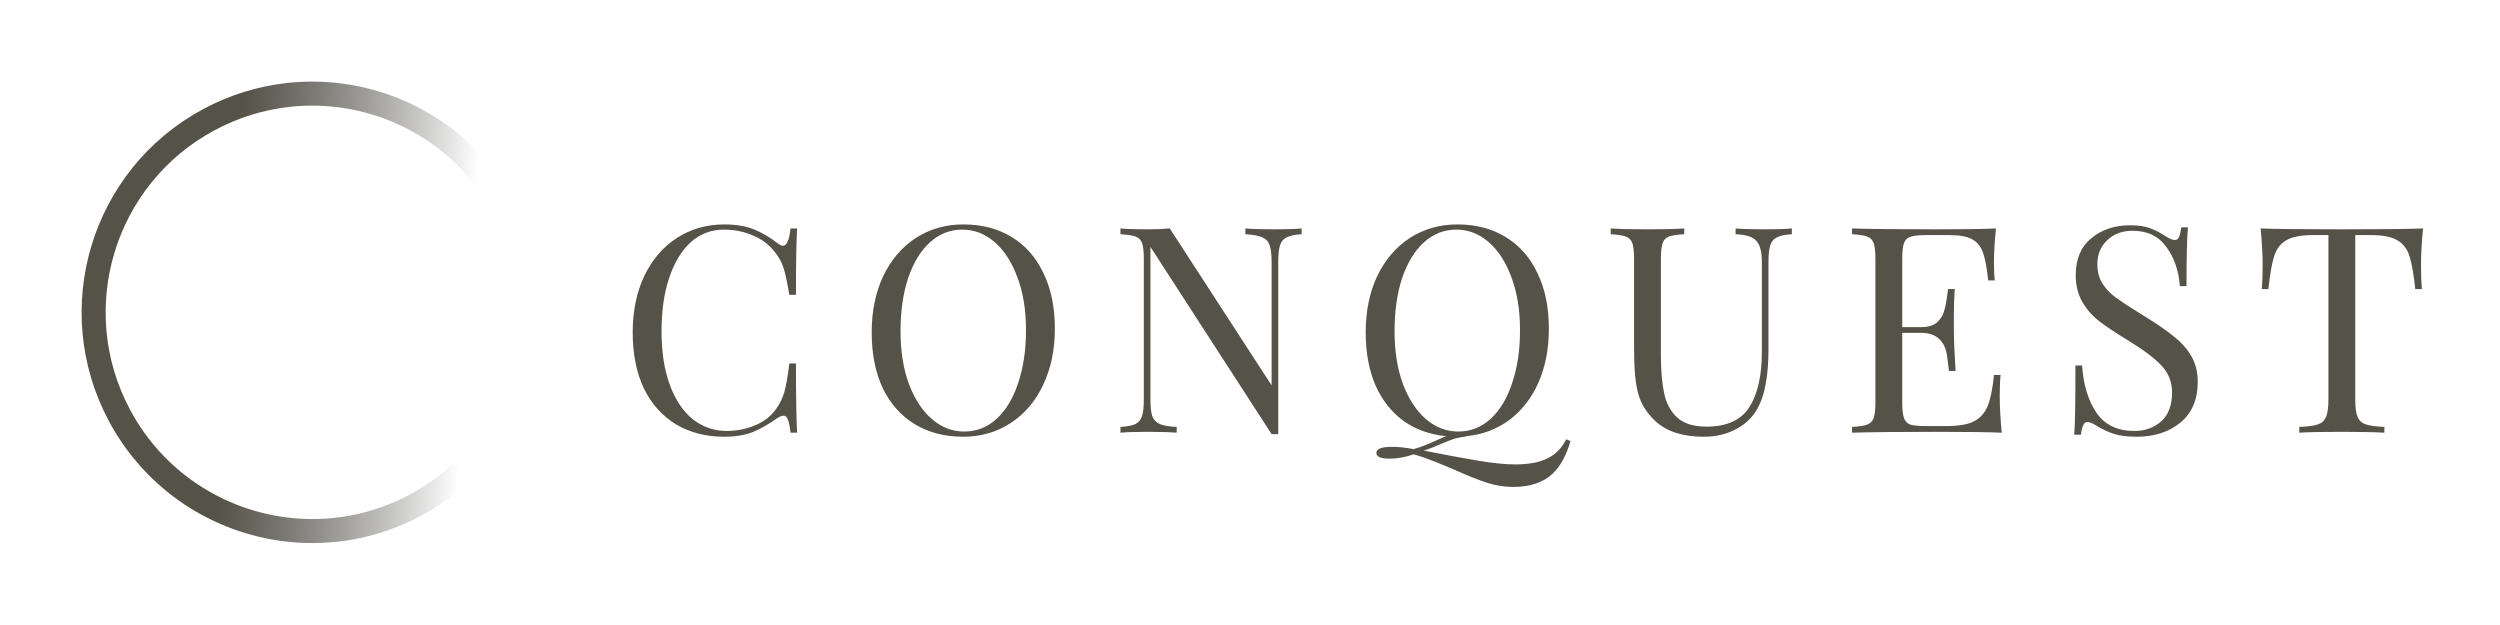
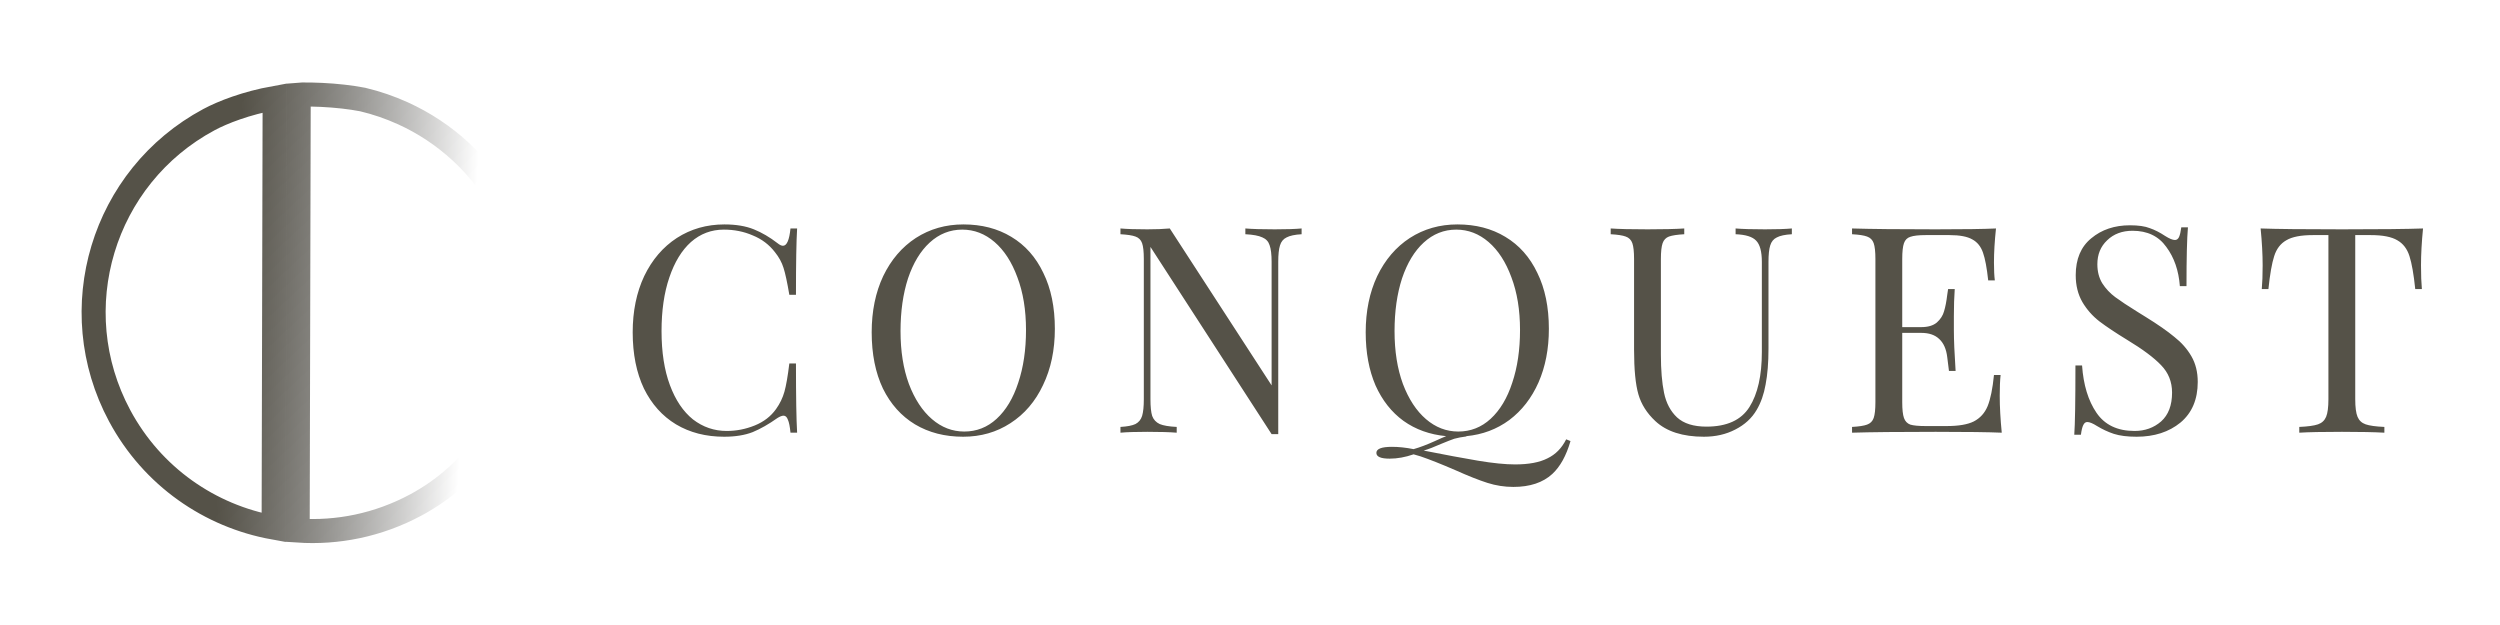
<svg xmlns="http://www.w3.org/2000/svg" width="104" height="26" viewBox="0 0 104 26" fill="none">
  <path d="M30.136 9.336C30.616 9.336 31.024 9.404 31.36 9.54C31.696 9.676 32.024 9.868 32.344 10.116C32.432 10.188 32.508 10.224 32.572 10.224C32.732 10.224 32.836 9.984 32.884 9.504H33.16C33.128 10.024 33.112 10.944 33.112 12.264H32.836C32.748 11.744 32.668 11.372 32.596 11.148C32.524 10.916 32.404 10.696 32.236 10.488C31.996 10.176 31.688 9.944 31.312 9.792C30.944 9.632 30.544 9.552 30.112 9.552C29.592 9.552 29.136 9.724 28.744 10.068C28.36 10.412 28.06 10.904 27.844 11.544C27.628 12.176 27.52 12.92 27.52 13.776C27.52 14.648 27.636 15.396 27.868 16.02C28.1 16.644 28.42 17.12 28.828 17.448C29.244 17.768 29.712 17.928 30.232 17.928C30.632 17.928 31.02 17.852 31.396 17.7C31.772 17.548 32.068 17.32 32.284 17.016C32.444 16.792 32.56 16.552 32.632 16.296C32.704 16.04 32.772 15.648 32.836 15.12H33.112C33.112 16.496 33.128 17.456 33.16 18H32.884C32.86 17.744 32.824 17.564 32.776 17.46C32.736 17.348 32.676 17.292 32.596 17.292C32.532 17.292 32.448 17.324 32.344 17.388C31.984 17.644 31.64 17.84 31.312 17.976C30.984 18.104 30.588 18.168 30.124 18.168C29.364 18.168 28.696 17.996 28.12 17.652C27.552 17.308 27.108 16.812 26.788 16.164C26.476 15.508 26.32 14.728 26.32 13.824C26.32 12.944 26.48 12.164 26.8 11.484C27.128 10.804 27.58 10.276 28.156 9.9C28.74 9.524 29.4 9.336 30.136 9.336ZM40.078 9.336C40.838 9.336 41.502 9.508 42.07 9.852C42.646 10.196 43.09 10.696 43.402 11.352C43.722 12 43.882 12.776 43.882 13.68C43.882 14.56 43.718 15.34 43.39 16.02C43.07 16.7 42.618 17.228 42.034 17.604C41.458 17.98 40.802 18.168 40.066 18.168C39.306 18.168 38.638 17.996 38.062 17.652C37.494 17.308 37.05 16.812 36.73 16.164C36.418 15.508 36.262 14.728 36.262 13.824C36.262 12.944 36.422 12.164 36.742 11.484C37.07 10.804 37.522 10.276 38.098 9.9C38.682 9.524 39.342 9.336 40.078 9.336ZM40.03 9.552C39.518 9.552 39.066 9.732 38.674 10.092C38.29 10.444 37.99 10.94 37.774 11.58C37.566 12.22 37.462 12.952 37.462 13.776C37.462 14.608 37.578 15.34 37.81 15.972C38.05 16.604 38.37 17.092 38.77 17.436C39.17 17.78 39.618 17.952 40.114 17.952C40.626 17.952 41.074 17.776 41.458 17.424C41.85 17.064 42.15 16.564 42.358 15.924C42.574 15.284 42.682 14.552 42.682 13.728C42.682 12.896 42.562 12.164 42.322 11.532C42.09 10.9 41.774 10.412 41.374 10.068C40.974 9.724 40.526 9.552 40.03 9.552ZM54.147 9.744C53.867 9.76 53.659 9.804 53.523 9.876C53.387 9.94 53.295 10.052 53.247 10.212C53.199 10.364 53.175 10.592 53.175 10.896V18.06H52.899L47.859 10.272V16.608C47.859 16.92 47.883 17.152 47.931 17.304C47.987 17.456 48.091 17.568 48.243 17.64C48.395 17.704 48.631 17.744 48.951 17.76V18C48.663 17.976 48.255 17.964 47.727 17.964C47.247 17.964 46.875 17.976 46.611 18V17.76C46.891 17.744 47.099 17.704 47.235 17.64C47.371 17.568 47.463 17.456 47.511 17.304C47.559 17.144 47.583 16.912 47.583 16.608V10.776C47.583 10.472 47.559 10.252 47.511 10.116C47.463 9.98 47.371 9.888 47.235 9.84C47.107 9.792 46.899 9.76 46.611 9.744V9.504C46.875 9.528 47.247 9.54 47.727 9.54C48.087 9.54 48.399 9.528 48.663 9.504L52.899 16.032V10.896C52.899 10.584 52.871 10.352 52.815 10.2C52.767 10.048 52.667 9.94 52.515 9.876C52.363 9.804 52.127 9.76 51.807 9.744V9.504C52.095 9.528 52.503 9.54 53.031 9.54C53.511 9.54 53.883 9.528 54.147 9.504V9.744ZM65.333 18.348C65.157 18.956 64.905 19.412 64.577 19.716C64.185 20.076 63.645 20.256 62.957 20.256C62.589 20.256 62.229 20.2 61.877 20.088C61.525 19.976 61.081 19.8 60.545 19.56C59.953 19.304 59.469 19.112 59.093 18.984L58.805 18.9C58.461 19.02 58.129 19.08 57.809 19.08C57.441 19.08 57.257 19 57.257 18.84C57.257 18.672 57.473 18.588 57.905 18.588C58.185 18.588 58.485 18.62 58.805 18.684C59.061 18.612 59.357 18.5 59.693 18.348C59.901 18.252 60.057 18.184 60.161 18.144C59.481 18.08 58.889 17.868 58.385 17.508C57.889 17.148 57.501 16.656 57.221 16.032C56.949 15.4 56.813 14.664 56.813 13.824C56.813 12.944 56.973 12.164 57.293 11.484C57.621 10.804 58.073 10.276 58.649 9.9C59.233 9.524 59.893 9.336 60.629 9.336C61.389 9.336 62.053 9.508 62.621 9.852C63.197 10.196 63.641 10.696 63.953 11.352C64.273 12 64.433 12.776 64.433 13.68C64.433 14.512 64.289 15.256 64.001 15.912C63.713 16.56 63.309 17.08 62.789 17.472C62.269 17.856 61.673 18.08 61.001 18.144V18.156C60.809 18.18 60.641 18.212 60.497 18.252C60.361 18.3 60.177 18.372 59.945 18.468C59.657 18.596 59.417 18.688 59.225 18.744C60.113 18.92 60.865 19.06 61.481 19.164C62.105 19.268 62.621 19.32 63.029 19.32C63.597 19.32 64.045 19.236 64.373 19.068C64.709 18.908 64.969 18.644 65.153 18.276L65.333 18.348ZM58.013 13.776C58.013 14.608 58.129 15.34 58.361 15.972C58.601 16.604 58.921 17.092 59.321 17.436C59.721 17.78 60.169 17.952 60.665 17.952C61.177 17.952 61.625 17.776 62.009 17.424C62.401 17.064 62.701 16.564 62.909 15.924C63.125 15.284 63.233 14.552 63.233 13.728C63.233 12.896 63.113 12.164 62.873 11.532C62.641 10.9 62.325 10.412 61.925 10.068C61.525 9.724 61.077 9.552 60.581 9.552C60.069 9.552 59.617 9.732 59.225 10.092C58.841 10.444 58.541 10.94 58.325 11.58C58.117 12.22 58.013 12.952 58.013 13.776ZM74.541 9.744C74.261 9.76 74.053 9.804 73.917 9.876C73.781 9.94 73.689 10.052 73.641 10.212C73.593 10.364 73.569 10.592 73.569 10.896V14.508C73.569 15.084 73.529 15.58 73.449 15.996C73.377 16.404 73.253 16.756 73.077 17.052C72.877 17.396 72.581 17.668 72.189 17.868C71.805 18.068 71.369 18.168 70.881 18.168C70.001 18.168 69.329 17.952 68.865 17.52C68.513 17.192 68.277 16.82 68.157 16.404C68.037 15.988 67.977 15.368 67.977 14.544V10.776C67.977 10.472 67.953 10.252 67.905 10.116C67.857 9.98 67.765 9.888 67.629 9.84C67.501 9.792 67.293 9.76 67.005 9.744V9.504C67.341 9.528 67.853 9.54 68.541 9.54C69.189 9.54 69.697 9.528 70.065 9.504V9.744C69.777 9.76 69.565 9.792 69.429 9.84C69.301 9.888 69.213 9.98 69.165 10.116C69.117 10.252 69.093 10.472 69.093 10.776V14.748C69.093 15.388 69.137 15.92 69.225 16.344C69.313 16.768 69.493 17.108 69.765 17.364C70.045 17.62 70.453 17.748 70.989 17.748C71.837 17.748 72.433 17.476 72.777 16.932C73.121 16.388 73.293 15.624 73.293 14.64V10.896C73.293 10.464 73.213 10.168 73.053 10.008C72.901 9.848 72.617 9.76 72.201 9.744V9.504C72.489 9.528 72.897 9.54 73.425 9.54C73.905 9.54 74.277 9.528 74.541 9.504V9.744ZM83.189 16.464C83.189 16.92 83.217 17.432 83.273 18C82.729 17.976 81.813 17.964 80.525 17.964C78.989 17.964 77.829 17.976 77.045 18V17.76C77.333 17.744 77.541 17.712 77.669 17.664C77.805 17.616 77.897 17.524 77.945 17.388C77.993 17.252 78.017 17.032 78.017 16.728V10.776C78.017 10.472 77.993 10.252 77.945 10.116C77.897 9.98 77.805 9.888 77.669 9.84C77.541 9.792 77.333 9.76 77.045 9.744V9.504C77.829 9.528 78.989 9.54 80.525 9.54C81.701 9.54 82.537 9.528 83.033 9.504C82.977 10.032 82.949 10.504 82.949 10.92C82.949 11.232 82.961 11.48 82.985 11.664H82.709C82.653 11.144 82.581 10.76 82.493 10.512C82.405 10.256 82.257 10.072 82.049 9.96C81.841 9.84 81.525 9.78 81.101 9.78H80.105C79.817 9.78 79.605 9.804 79.469 9.852C79.341 9.892 79.253 9.98 79.205 10.116C79.157 10.252 79.133 10.472 79.133 10.776V13.608H79.925C80.205 13.608 80.421 13.544 80.573 13.416C80.725 13.28 80.825 13.124 80.873 12.948C80.929 12.764 80.973 12.536 81.005 12.264L81.041 12.024H81.317C81.293 12.36 81.281 12.736 81.281 13.152V13.728C81.281 14.136 81.305 14.704 81.353 15.432H81.077C81.069 15.376 81.045 15.184 81.005 14.856C80.965 14.52 80.853 14.268 80.669 14.1C80.493 13.932 80.245 13.848 79.925 13.848H79.133V16.728C79.133 17.032 79.157 17.252 79.205 17.388C79.253 17.524 79.341 17.616 79.469 17.664C79.605 17.704 79.817 17.724 80.105 17.724H80.981C81.477 17.724 81.853 17.66 82.109 17.532C82.373 17.396 82.565 17.184 82.685 16.896C82.805 16.6 82.893 16.168 82.949 15.6H83.225C83.201 15.816 83.189 16.104 83.189 16.464ZM88.606 9.372C88.958 9.372 89.234 9.412 89.434 9.492C89.642 9.564 89.854 9.672 90.07 9.816C90.246 9.928 90.382 9.984 90.478 9.984C90.55 9.984 90.606 9.944 90.646 9.864C90.686 9.776 90.718 9.64 90.742 9.456H91.018C90.978 9.92 90.958 10.736 90.958 11.904H90.682C90.634 11.256 90.446 10.712 90.118 10.272C89.798 9.824 89.33 9.6 88.714 9.6C88.282 9.6 87.93 9.732 87.658 9.996C87.386 10.252 87.25 10.584 87.25 10.992C87.25 11.296 87.318 11.56 87.454 11.784C87.598 12.008 87.778 12.2 87.994 12.36C88.21 12.52 88.518 12.724 88.918 12.972L89.266 13.188C89.77 13.5 90.166 13.776 90.454 14.016C90.75 14.248 90.986 14.516 91.162 14.82C91.338 15.124 91.426 15.48 91.426 15.888C91.426 16.616 91.186 17.18 90.706 17.58C90.226 17.972 89.618 18.168 88.882 18.168C88.498 18.168 88.182 18.128 87.934 18.048C87.694 17.968 87.462 17.86 87.238 17.724C87.062 17.612 86.926 17.556 86.83 17.556C86.758 17.556 86.702 17.6 86.662 17.688C86.622 17.768 86.59 17.9 86.566 18.084H86.29C86.322 17.644 86.338 16.684 86.338 15.204H86.614C86.67 16.012 86.87 16.668 87.214 17.172C87.558 17.676 88.086 17.928 88.798 17.928C89.23 17.928 89.598 17.796 89.902 17.532C90.206 17.26 90.358 16.86 90.358 16.332C90.358 15.884 90.206 15.504 89.902 15.192C89.606 14.88 89.134 14.528 88.486 14.136C88.014 13.848 87.63 13.592 87.334 13.368C87.046 13.144 86.81 12.876 86.626 12.564C86.442 12.244 86.35 11.872 86.35 11.448C86.35 10.776 86.566 10.264 86.998 9.912C87.43 9.552 87.966 9.372 88.606 9.372ZM100.798 9.504C100.742 10.072 100.714 10.584 100.714 11.04C100.714 11.44 100.726 11.768 100.75 12.024H100.474C100.41 11.408 100.33 10.952 100.234 10.656C100.138 10.352 99.97 10.132 99.73 9.996C99.49 9.852 99.122 9.78 98.626 9.78H97.978V16.608C97.978 16.944 98.01 17.188 98.074 17.34C98.138 17.492 98.25 17.596 98.41 17.652C98.57 17.708 98.83 17.744 99.19 17.76V18C98.774 17.976 98.186 17.964 97.426 17.964C96.626 17.964 96.034 17.976 95.65 18V17.76C96.01 17.744 96.27 17.708 96.43 17.652C96.59 17.596 96.702 17.492 96.766 17.34C96.83 17.188 96.862 16.944 96.862 16.608V9.78H96.214C95.718 9.78 95.35 9.852 95.11 9.996C94.87 10.132 94.702 10.352 94.606 10.656C94.51 10.952 94.43 11.408 94.366 12.024H94.09C94.114 11.768 94.126 11.44 94.126 11.04C94.126 10.584 94.098 10.072 94.042 9.504C94.706 9.528 95.834 9.54 97.426 9.54C99.01 9.54 100.134 9.528 100.798 9.504Z" fill="#555248" />
-   <path d="M21.01 8.694C21.821 10.207 22.16 11.844 22.08 13.44C21.926 16.522 20.207 19.447 17.292 21.01C15.588 21.924 13.724 22.239 11.94 22.03C9.085 21.695 6.436 20.016 4.976 17.292C2.602 12.864 4.266 7.35 8.694 4.976C9.748 4.411 10.863 4.075 11.982 3.95C13.622 3.767 15.273 4.038 16.754 4.71C18.51 5.506 20.028 6.863 21.01 8.694Z" stroke="url(#paint0_linear_0_495)" />
+   <path d="M21.682 15.534C21.103 17.376 19.814 19.658 17.292 21.01C15.728 21.849 14.031 22.183 12.383 22.071L12.426 3.943C12.478 3.939 12.53 3.935 12.582 3.931C13.068 3.928 13.666 3.949 14.28 4.019C14.554 4.05 14.825 4.09 15.086 4.14C15.659 4.276 16.217 4.467 16.754 4.71C18.51 5.506 20.028 6.863 21.01 8.694C21.82 10.206 22.16 11.842 22.08 13.437C22.047 13.975 21.927 14.716 21.682 15.534ZM11.425 4.075L11.383 21.947C8.744 21.471 6.341 19.838 4.976 17.292C2.602 12.864 4.266 7.35 8.694 4.976C9.267 4.669 10.246 4.288 11.425 4.075Z" stroke="url(#paint0_linear_0_495)" />
  <defs>
    <linearGradient id="paint0_linear_0_495" x1="3.756" y1="11.723" x2="23.965" y2="12.992" gradientUnits="userSpaceOnUse">
      <stop offset="0.288" stop-color="#555248" />
      <stop offset="0.78" stop-color="#1B1A17" stop-opacity="0" />
    </linearGradient>
  </defs>
</svg>
